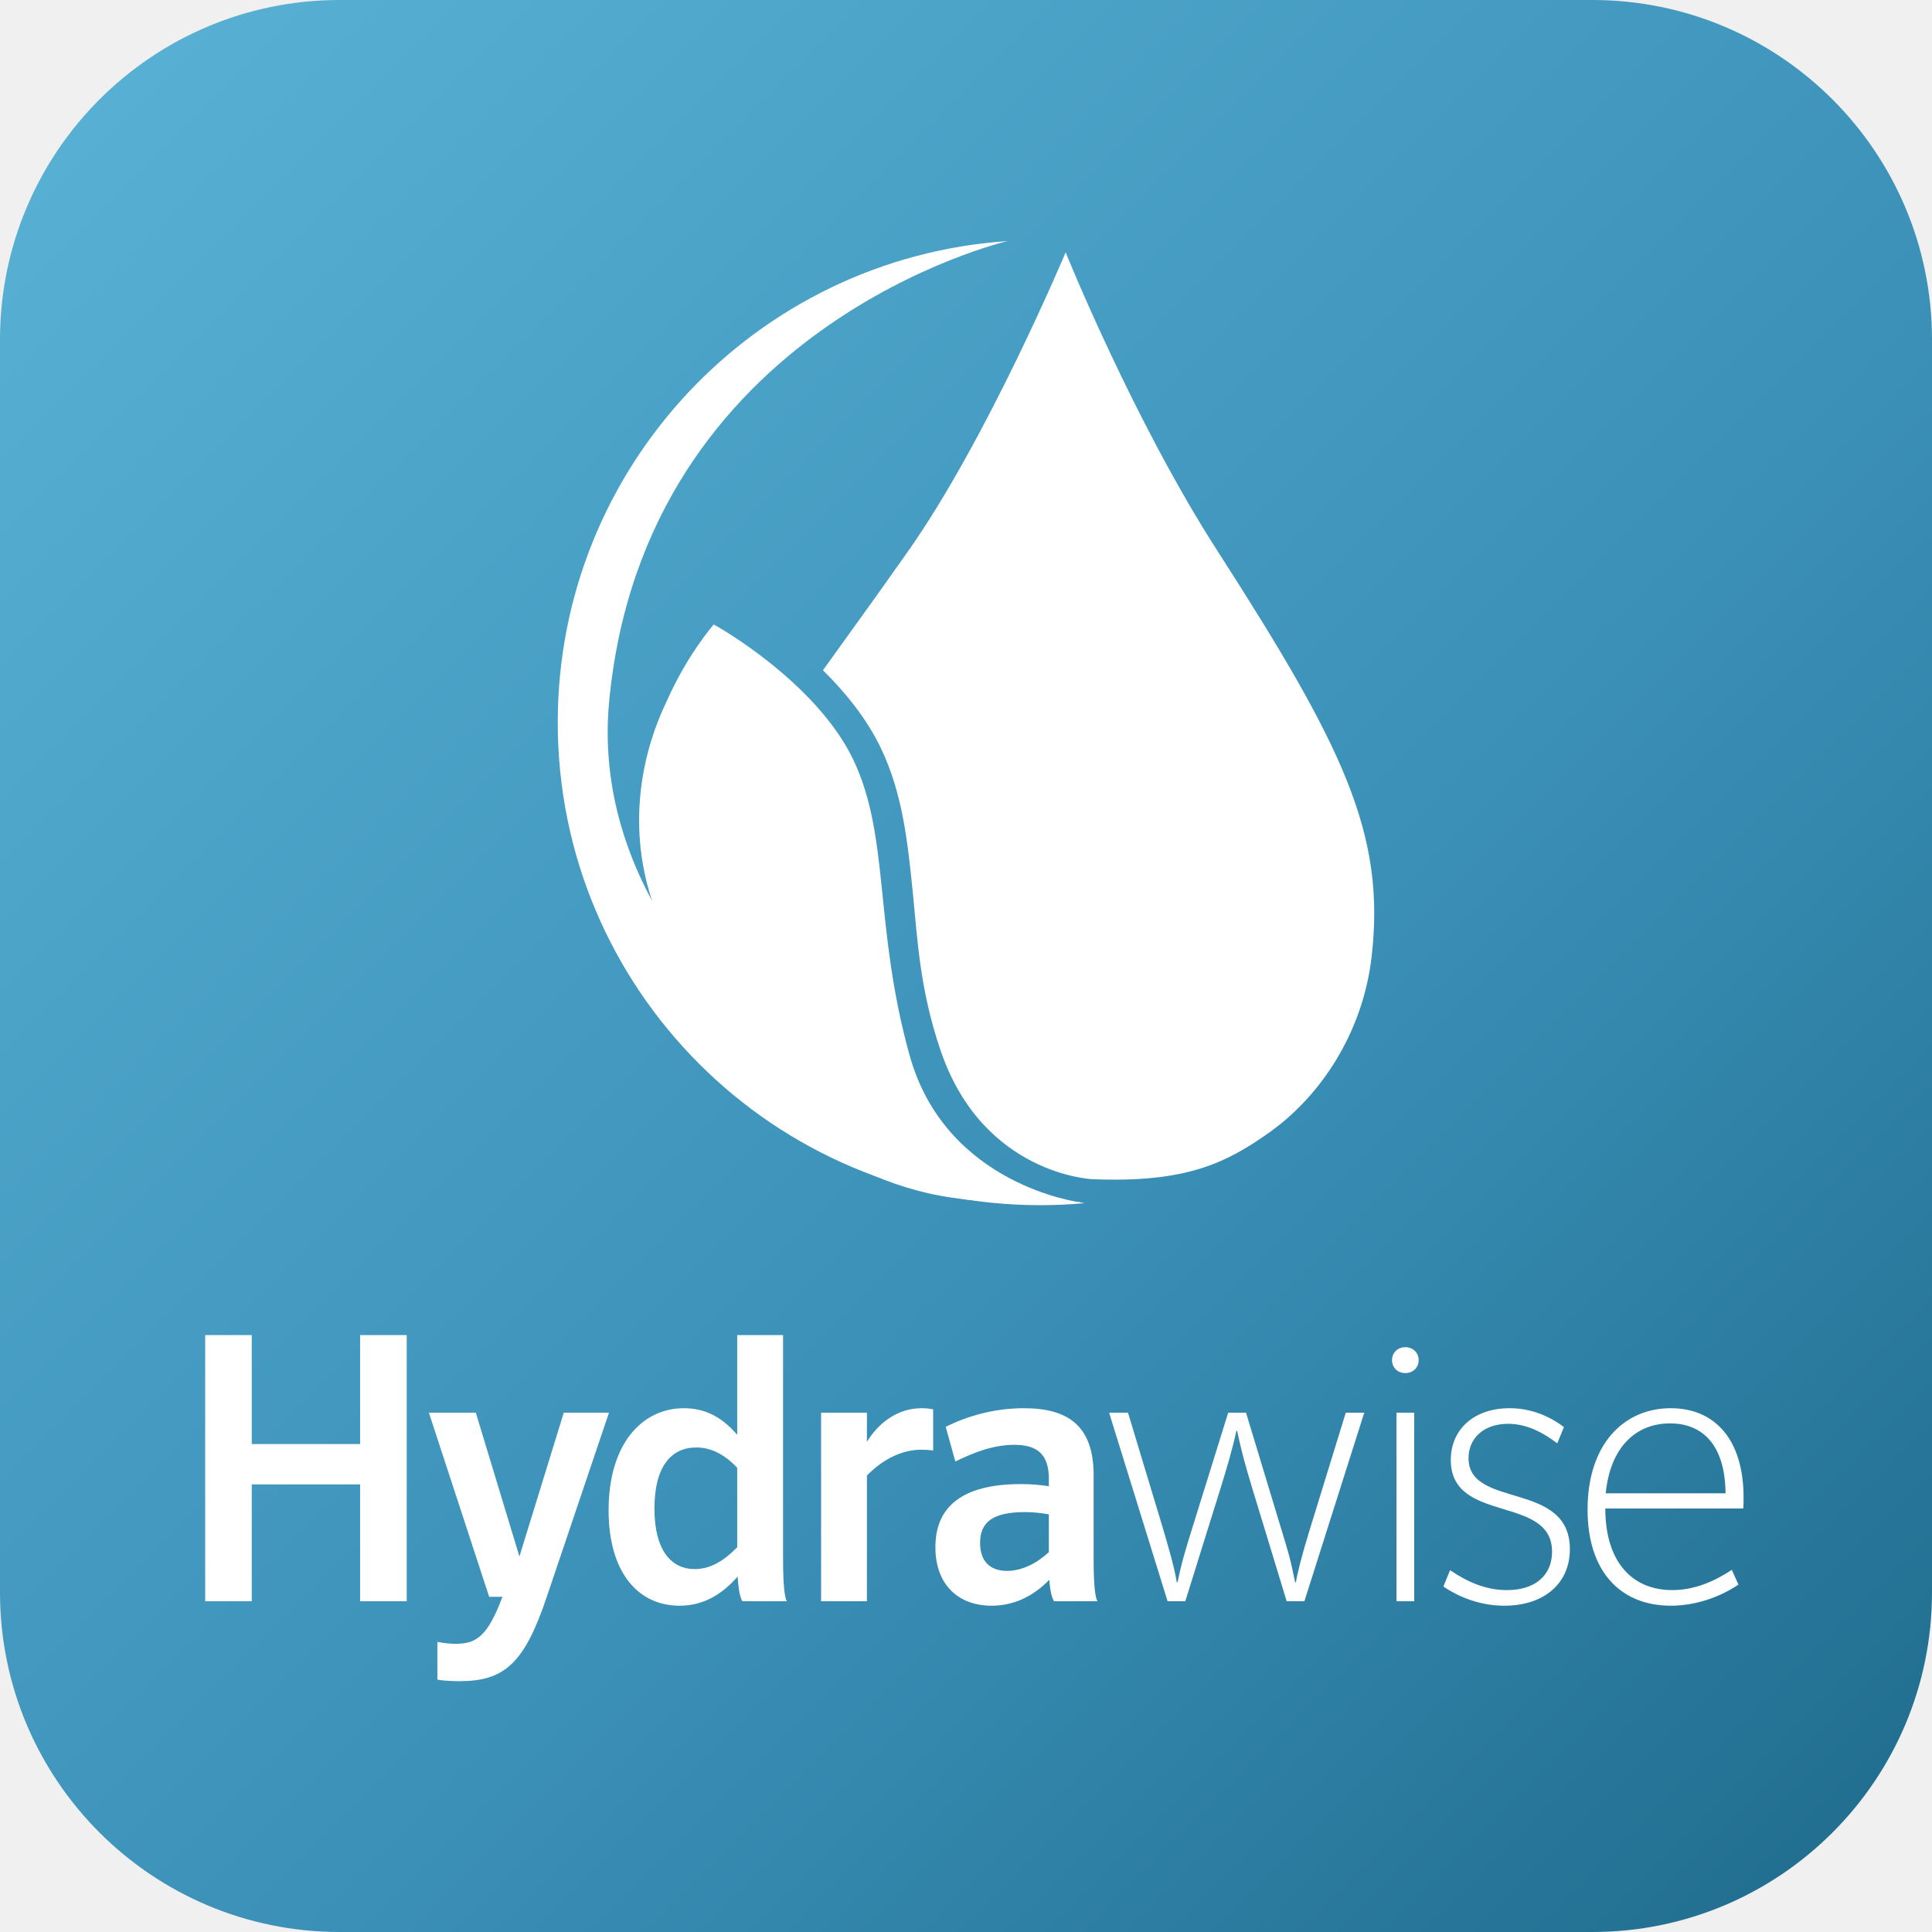
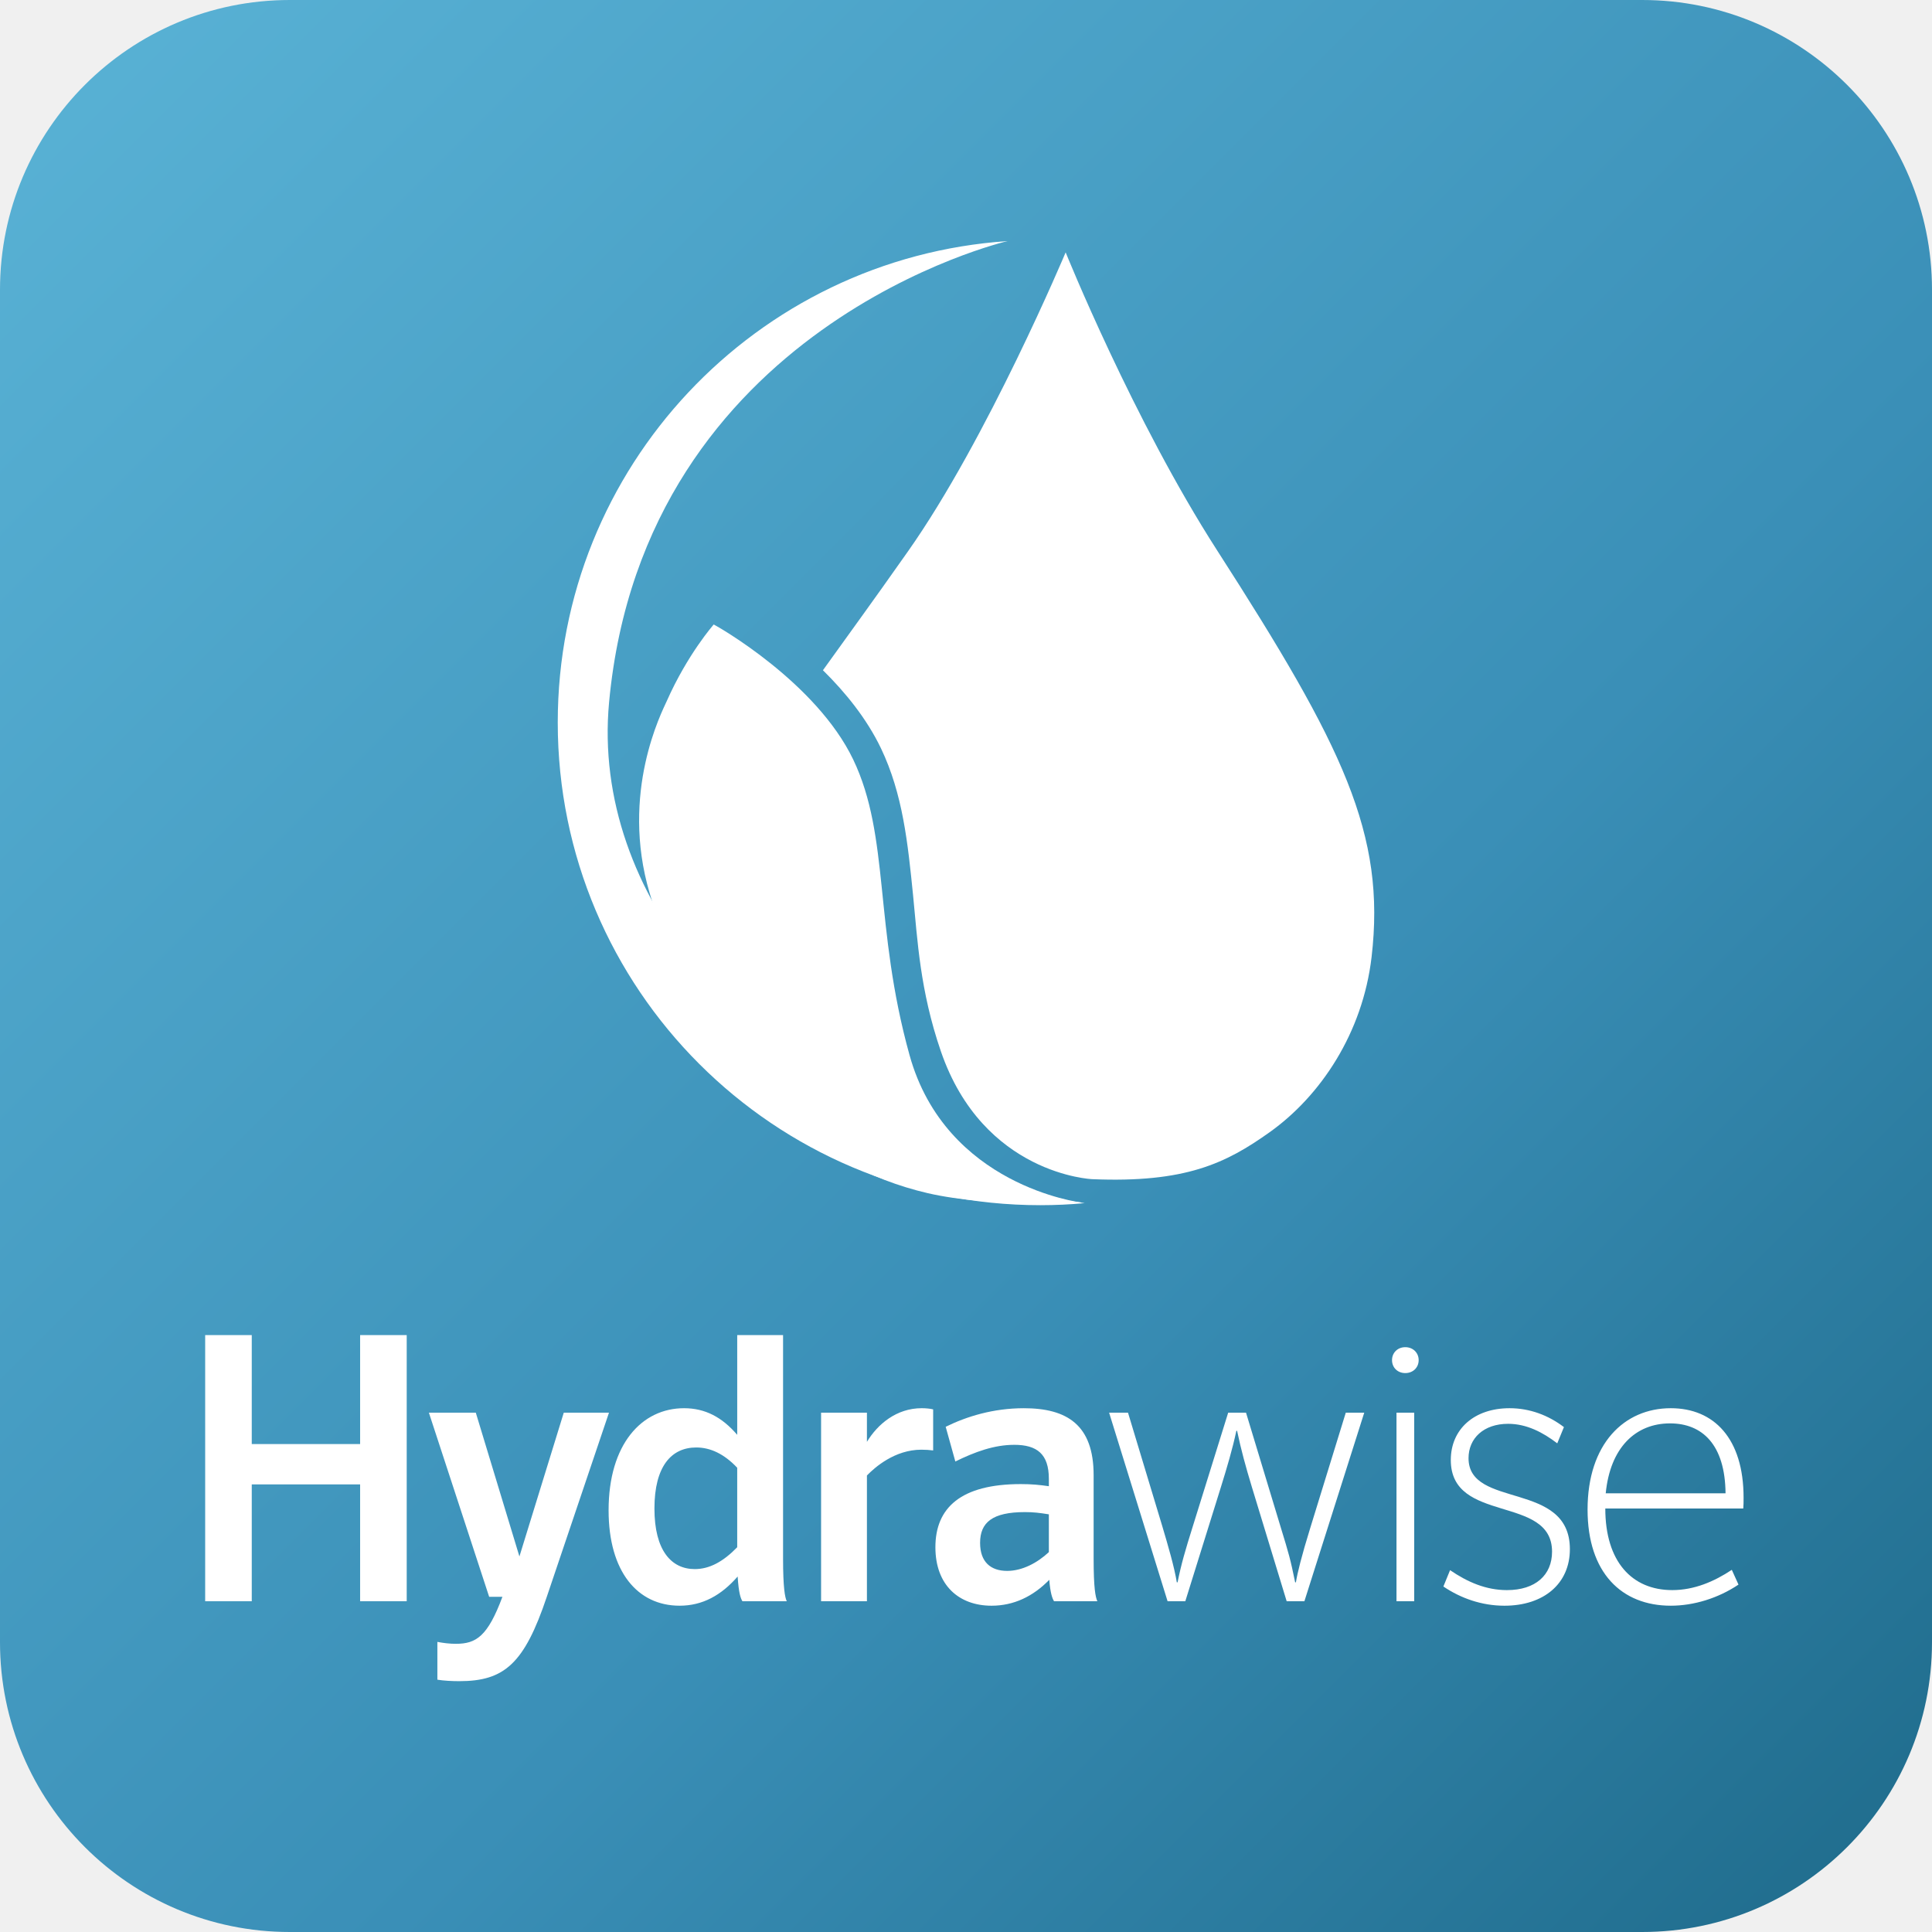
<svg xmlns="http://www.w3.org/2000/svg" viewBox="0 0 1024 1024">
  <defs>
    <linearGradient id="bgGrad" x1="0%" y1="0%" x2="100%" y2="100%">
      <stop offset="0%" style="stop-color:#5ab3d6;stop-opacity:1" />
      <stop offset="60%" style="stop-color:#3a8fb7;stop-opacity:1" />
      <stop offset="100%" style="stop-color:#1e6a8a;stop-opacity:1" />
    </linearGradient>
  </defs>
-   <rect width="1024" height="1024" rx="180" fill="url(#bgGrad)" />
+   <rect width="1024" height="1024" rx="153.6" fill="url(#bgGrad)" />
  <g transform="translate(409.2, 397.7) scale(6.048, -6.048)">
    <path d="m 237.07,8.38 -0.08,0.01 c -0.9,0.13 -7.91,0.67 -12.26,5.72 -16.58,5.9 -30.61,21.02 -29.01,38.12 3.09,33.02 34.92,40.4 34.92,40.4 -22.02,-1.48 -39.42,-19.8 -39.42,-42.19 0,-23.36 18.94,-42.3 42.29,-42.3 1.31,0 2.61,0.06 3.89,0.18 -0.11,0.02 -0.22,0.03 -0.33,0.05" fill="#ffffff" transform="translate(-210, -48)" />
    <path d="m 237.07,8.38 c 0,0 -11.84,1.44 -15.02,12.91 -3.14,11.31 -1.7,19.15 -4.94,25.91 -3.24,6.75 -11.82,11.63 -12.22,11.83 0,0 -2.29,-2.59 -4.12,-6.72 -0.41,-0.92 -4.1,-8.01 -1.5,-16.81 2.83,-9.61 7.02,-14.49 11.29,-19.05 3.17,-3.38 7.86,-6.05 13.1,-7.26 5.55,-1.28 13.41,-0.81 13.41,-0.81" fill="#ffffff" transform="translate(-210, -48)" />
    <path d="m 249.02,65.5 c -7.38,11.47 -13.29,26.14 -13.29,26.14 0,0 -6.87,-16.36 -13.83,-26.22 -3.58,-5.08 -4.46,-6.24 -7.44,-10.4 1.96,-1.93 3.83,-4.23 5.08,-6.83 1.93,-4.03 2.36,-8.34 2.82,-12.9 0.39,-3.93 0.6,-8.32 2.43,-13.65 3.72,-10.84 13.27,-11.22 13.27,-11.22 8.17,-0.34 11.72,1.39 15.54,4.11 4.47,3.18 8.16,8.7 8.94,15.35 1.26,10.78 -2.47,18.44 -13.52,35.62" fill="#ffffff" transform="translate(-210, -48)" />
  </g>
  <g transform="translate(92.1, 848.7) scale(4.8, 4.8)">
    <path d="M 3.468,-0.001 H 8.612 V -12.903 H 20.577 v 12.902 h 5.145 V -29.392 h -5.145 v 12.035 H 8.612 V -29.392 H 3.468 Z M 29.108,8.659 c 0.656,0.117 1.676,0.164 2.414,0.164 4.98,0 7.184,-1.922 9.668,-9.316 L 48.057,-20.825 H 43.065 L 38.167,-4.946 33.35,-20.825 h -5.18 l 6.656,20.332 h 1.465 C 34.663,3.878 33.397,4.698 31.147,4.698 c -0.691,0 -1.348,-0.082 -2.039,-0.211 z M 67.689,-0.001 C 67.49,-0.411 67.279,-1.466 67.279,-4.735 V -29.392 h -5.062 v 11.016 c -1.676,-1.957 -3.551,-2.941 -5.871,-2.941 -4.664,0 -8.332,3.961 -8.332,11.273 0,6.773 3.188,10.535 7.84,10.535 2.531,0 4.605,-1.148 6.41,-3.223 0.117,1.828 0.328,2.402 0.527,2.73 z M 57.529,-3.552 c -2.578,0 -4.453,-2.039 -4.453,-6.691 0,-4.664 1.875,-6.738 4.617,-6.738 1.582,0 3.094,0.727 4.523,2.238 v 8.777 c -1.547,1.594 -3.059,2.414 -4.688,2.414 z M 83.852,-21.189 c -0.328,-0.082 -0.82,-0.129 -1.266,-0.129 -2.777,0 -4.863,1.758 -6.047,3.715 v -3.223 h -5.062 v 20.824 h 5.062 V -13.888 c 0.867,-0.891 3.07,-2.848 6.012,-2.848 0.445,0 0.973,0.035 1.301,0.082 z m 8.944,3.914 c 2.531,0 3.832,1.02 3.832,3.762 v 0.809 c -1.055,-0.152 -1.91,-0.234 -3.094,-0.234 -6.621,0 -9.434,2.613 -9.434,6.973 0,4.207 2.613,6.457 6.199,6.457 2.449,0 4.582,-1.02 6.375,-2.859 0.117,1.465 0.328,2.039 0.527,2.367 h 4.781 c -0.211,-0.492 -0.41,-1.43 -0.41,-4.734 v -9.187 c 0,-5.555 -2.941,-7.395 -7.711,-7.395 -3.352,0 -6.293,0.902 -8.625,2.051 l 1.066,3.832 c 2.168,-1.066 4.289,-1.84 6.492,-1.84 z m -0.773,13.922 c -1.805,0 -2.988,-0.973 -2.988,-3.094 0,-2.25 1.348,-3.398 4.945,-3.398 0.984,0 1.594,0.082 2.648,0.246 v 4.172 c -1.266,1.184 -2.93,2.074 -4.605,2.074 z m 0,0" fill="#ffffff" />
    <path d="m 122.888,-0.001 h 1.957 l 6.609,-20.824 h -2.039 l -3.914,12.703 c -0.984,3.176 -1.43,5.016 -1.594,6.035 h -0.082 c -0.527,-2.566 -0.691,-3.141 -1.594,-6.082 l -3.832,-12.656 h -1.969 l -3.914,12.574 c -0.82,2.613 -1.266,4.125 -1.676,6.164 h -0.082 c -0.281,-1.711 -0.938,-3.961 -1.629,-6.281 l -3.762,-12.457 h -2.086 l 6.457,20.824 h 1.957 l 3.961,-12.703 c 0.609,-1.957 1.266,-4.16 1.676,-6.117 h 0.082 c 0.445,2.121 0.938,3.914 1.629,6.199 z m 12.126,0 h 1.957 V -20.825 h -1.957 z m 2.449,-26.625 c 0,-0.809 -0.621,-1.43 -1.477,-1.43 -0.855,0 -1.465,0.621 -1.465,1.43 0,0.82 0.609,1.43 1.465,1.43 0.855,0 1.477,-0.609 1.477,-1.43 z m 16.04,7.395 c -1.711,-1.301 -3.762,-2.086 -6,-2.086 -3.926,0 -6.492,2.332 -6.492,5.719 0,7.102 11.18,3.797 11.18,10.125 0,2.578 -1.828,4.242 -4.98,4.242 -2.32,0 -4.359,-0.891 -6.281,-2.203 l -0.738,1.805 c 1.922,1.301 4.242,2.121 6.738,2.121 4.324,0 7.23,-2.414 7.23,-6.246 0,-7.594 -11.191,-4.418 -11.191,-10.043 0,-2.203 1.676,-3.797 4.371,-3.797 2.039,0 3.832,0.938 5.426,2.156 z m 11.716,-0.41 c 3.551,0 6.082,2.332 6.129,7.723 h -13.23 c 0.492,-5.062 3.305,-7.723 7.102,-7.723 z m 8.086,9.398 c 0.035,-0.492 0.035,-0.574 0.035,-1.195 0,-6.527 -3.258,-9.879 -8.039,-9.879 -5.145,0 -9.188,3.926 -9.188,11.191 0,6.984 3.762,10.617 9.188,10.617 2.531,0 5.227,-0.82 7.477,-2.332 l -0.738,-1.629 c -1.957,1.301 -4.16,2.238 -6.574,2.238 -4.453,0 -7.395,-3.141 -7.395,-9.012 z m 0,0" fill="#ffffff" />
  </g>
</svg>
